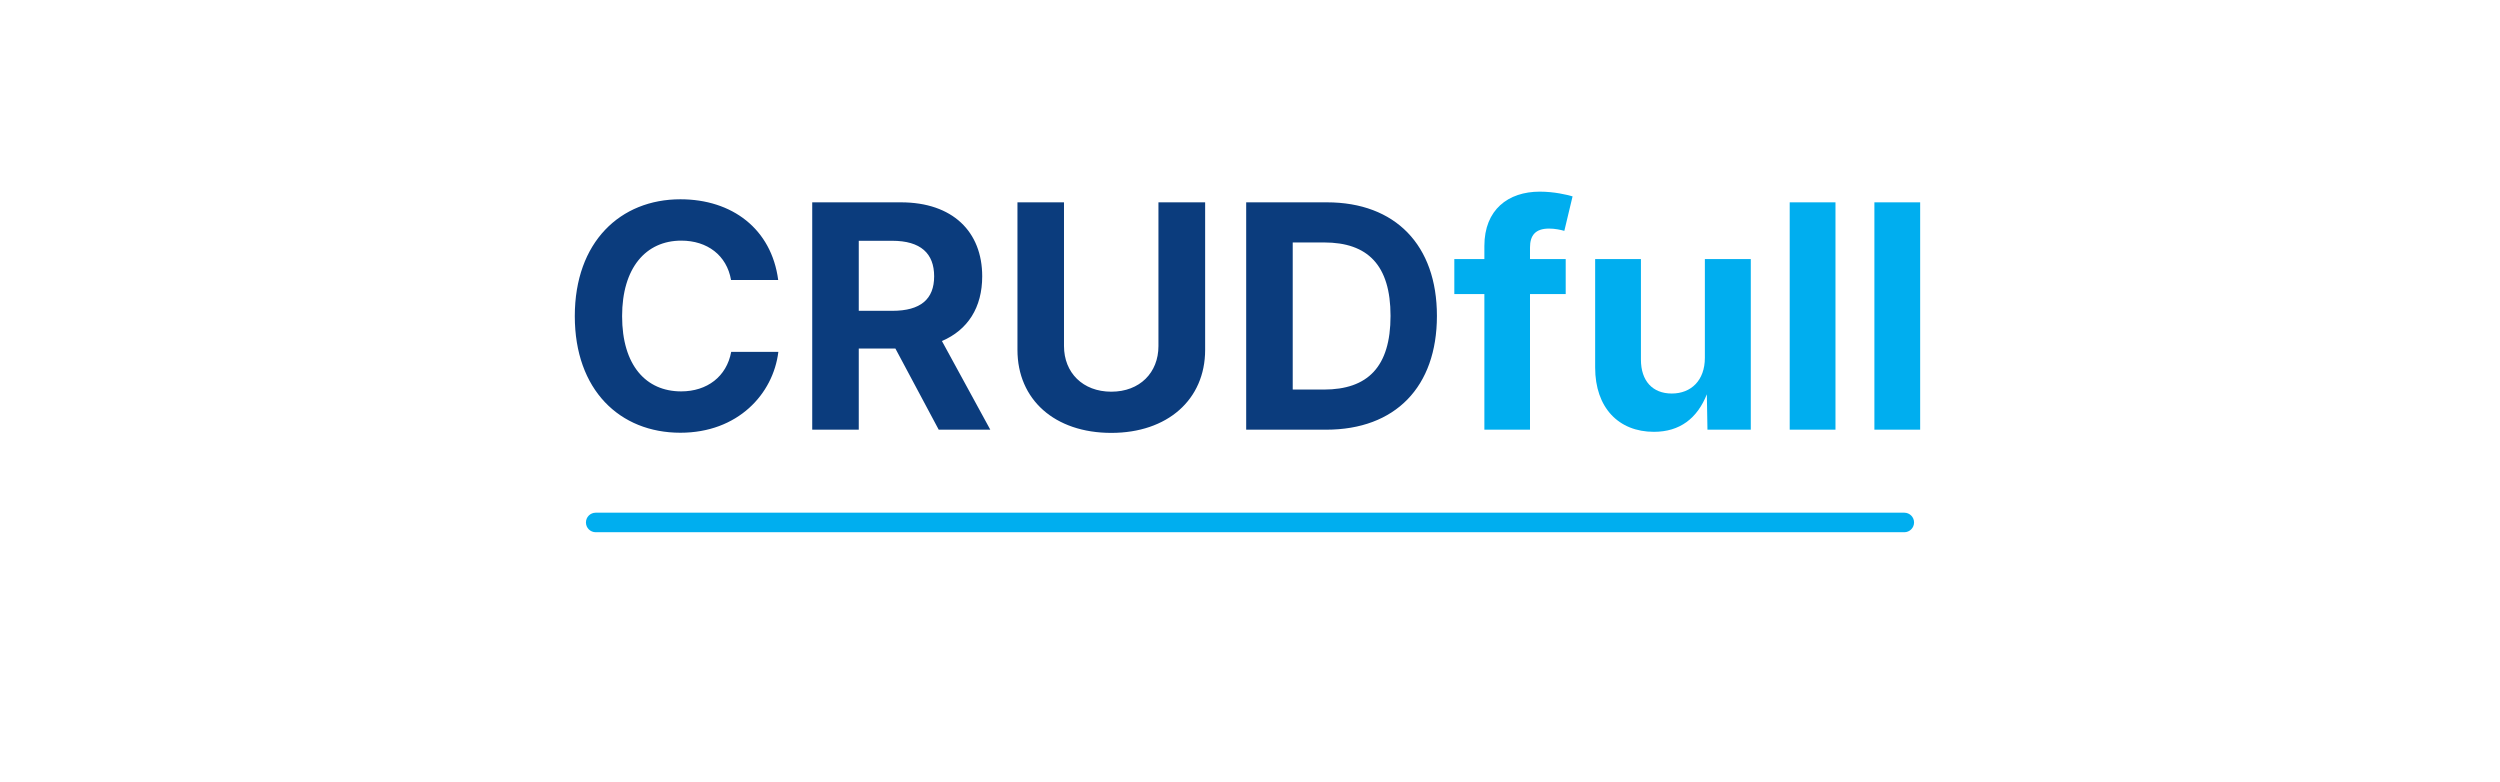
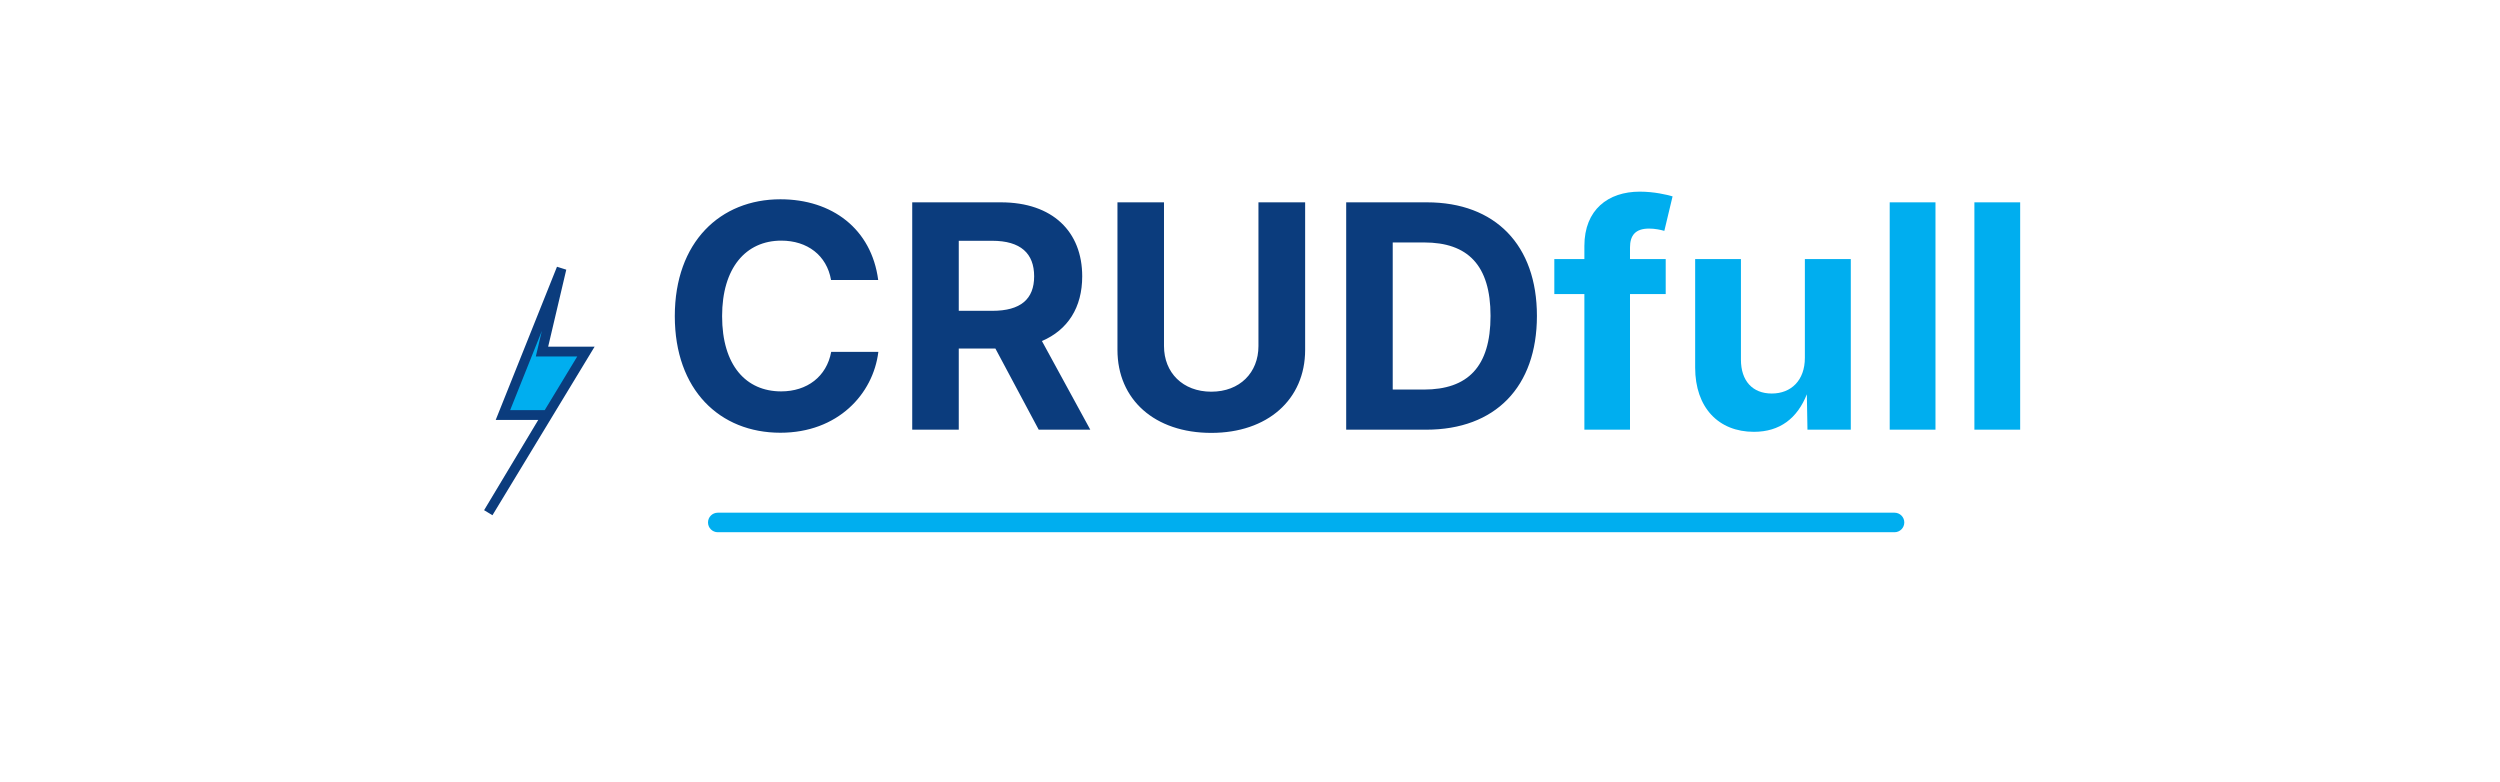
<svg xmlns="http://www.w3.org/2000/svg" width="512" height="160" viewBox="0 0 512 160" role="img" aria-labelledby="title desc">
  <rect width="512" height="160" fill="none" />
-   <text x="50%" y="55%" text-anchor="middle" font-family="system-ui, -apple-system, BlinkMacSystemFont, 'Segoe UI', sans-serif" font-size="64" font-weight="700" fill="#0B3C7D">
+   <g transform="translate(115, 80)">
+     <path d="M 0,-25 L -12,5 L -3,5 L -15,25 L 5,-8 L -4,-8 Z" fill="#00AEEF" stroke="#0B3C7D" stroke-width="2" />
+   </g>
+   <text x="54%" y="55%" text-anchor="middle" font-family="system-ui, -apple-system, BlinkMacSystemFont, 'Segoe UI', sans-serif" font-size="64" font-weight="700" fill="#0B3C7D">
    CRUD<tspan fill="#00AEEF">full</tspan>
  </text>
-   <rect x="120" y="105" width="272" height="4" rx="2" fill="#00AEEF" />
+   <rect x="145" y="105" width="245" height="4" rx="2" fill="#00AEEF" />
</svg>
